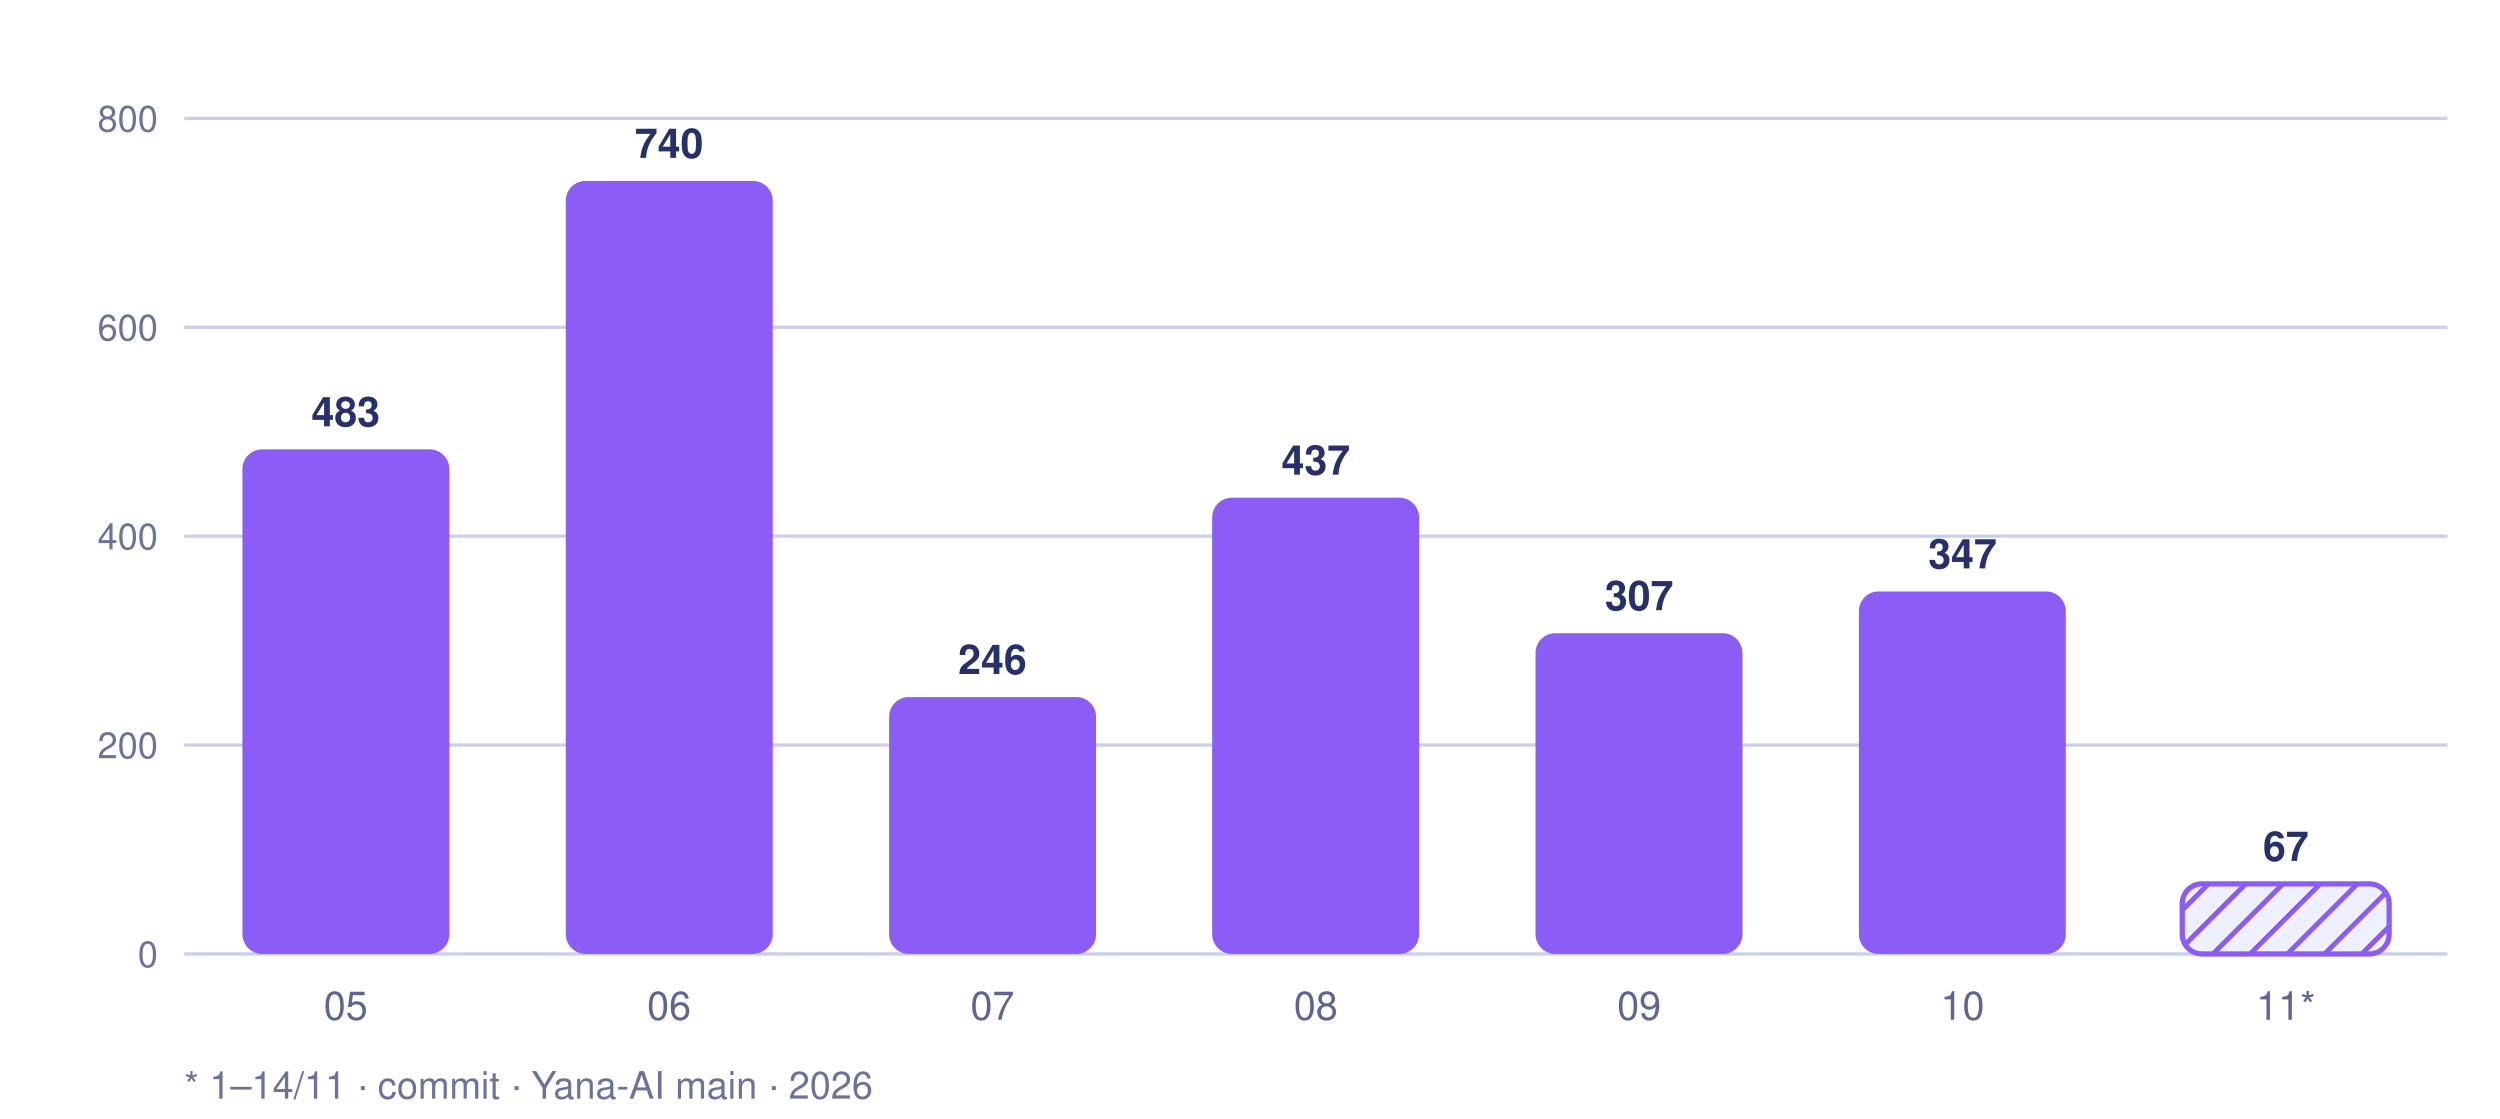
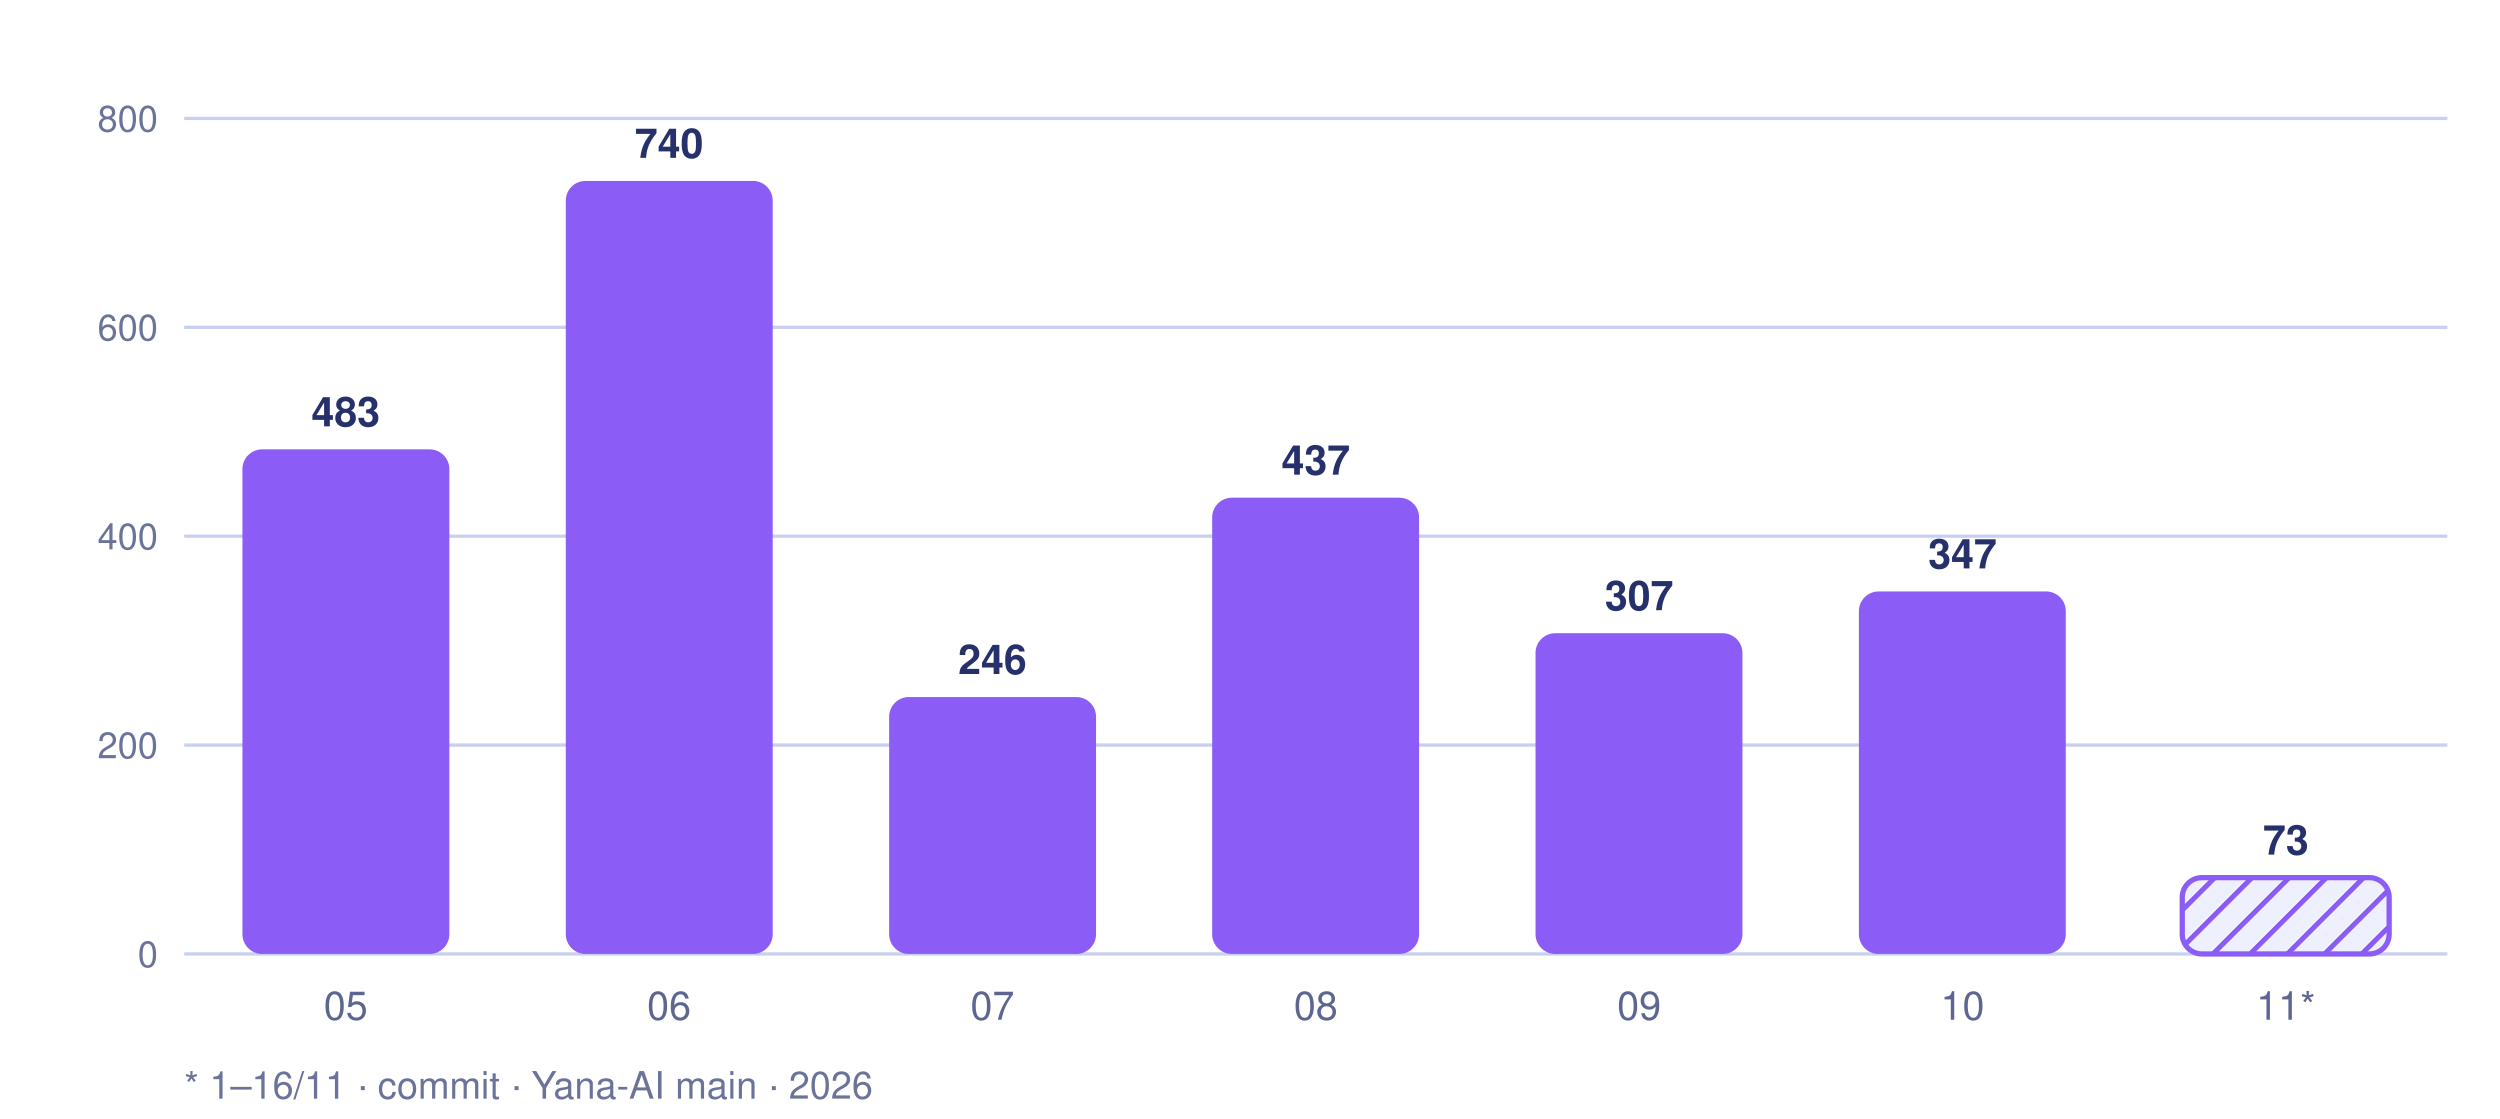
<svg xmlns="http://www.w3.org/2000/svg" viewBox="0 0 760 340" role="img" font-family="-apple-system,BlinkMacSystemFont,'Segoe UI',Helvetica,Arial,sans-serif">
  <defs>
    <pattern id="hatch" width="8" height="8" patternUnits="userSpaceOnUse" patternTransform="rotate(45)">
      <rect width="8" height="8" fill="#eef0ff" />
      <line x1="0" y1="0" x2="0" y2="8" stroke="#8b5cf6" stroke-width="3" />
    </pattern>
  </defs>
  <line x1="56" y1="290.0" x2="744" y2="290.0" stroke="#c9cff0" stroke-width="1" />
  <text x="48" y="294.0" text-anchor="end" font-size="11" fill="#6b7399">0</text>
  <line x1="56" y1="226.5" x2="744" y2="226.5" stroke="#c9cff0" stroke-width="1" />
  <text x="48" y="230.5" text-anchor="end" font-size="11" fill="#6b7399">200</text>
  <line x1="56" y1="163.0" x2="744" y2="163.0" stroke="#c9cff0" stroke-width="1" />
  <text x="48" y="167.0" text-anchor="end" font-size="11" fill="#6b7399">400</text>
  <line x1="56" y1="99.5" x2="744" y2="99.5" stroke="#c9cff0" stroke-width="1" />
  <text x="48" y="103.5" text-anchor="end" font-size="11" fill="#6b7399">600</text>
  <line x1="56" y1="36.0" x2="744" y2="36.0" stroke="#c9cff0" stroke-width="1" />
  <text x="48" y="40.0" text-anchor="end" font-size="11" fill="#6b7399">800</text>
  <rect x="73.7" y="136.6" width="62.9" height="153.4" rx="6" fill="#8b5cf6" stroke="#8b5cf6" stroke-width="0" />
  <text x="105.1" y="129.6" text-anchor="middle" font-size="12.5" font-weight="800" fill="#26306a">483</text>
  <text x="105.1" y="310" text-anchor="middle" font-size="12" fill="#5d6591">05</text>
  <rect x="172.0" y="55.0" width="62.9" height="235.0" rx="6" fill="#8b5cf6" stroke="#8b5cf6" stroke-width="0" />
  <text x="203.4" y="48.0" text-anchor="middle" font-size="12.5" font-weight="800" fill="#26306a">740</text>
  <text x="203.4" y="310" text-anchor="middle" font-size="12" fill="#5d6591">06</text>
  <rect x="270.3" y="211.9" width="62.9" height="78.1" rx="6" fill="#8b5cf6" stroke="#8b5cf6" stroke-width="0" />
  <text x="301.7" y="204.9" text-anchor="middle" font-size="12.5" font-weight="800" fill="#26306a">246</text>
  <text x="301.7" y="310" text-anchor="middle" font-size="12" fill="#5d6591">07</text>
  <rect x="368.5" y="151.3" width="62.9" height="138.7" rx="6" fill="#8b5cf6" stroke="#8b5cf6" stroke-width="0" />
  <text x="400.0" y="144.3" text-anchor="middle" font-size="12.5" font-weight="800" fill="#26306a">437</text>
  <text x="400.0" y="310" text-anchor="middle" font-size="12" fill="#5d6591">08</text>
  <rect x="466.8" y="192.5" width="62.9" height="97.5" rx="6" fill="#8b5cf6" stroke="#8b5cf6" stroke-width="0" />
  <text x="498.3" y="185.5" text-anchor="middle" font-size="12.5" font-weight="800" fill="#26306a">307</text>
  <text x="498.3" y="310" text-anchor="middle" font-size="12" fill="#5d6591">09</text>
  <rect x="565.1" y="179.8" width="62.9" height="110.2" rx="6" fill="#8b5cf6" stroke="#8b5cf6" stroke-width="0" />
  <text x="596.6" y="172.8" text-anchor="middle" font-size="12.5" font-weight="800" fill="#26306a">347</text>
  <text x="596.6" y="310" text-anchor="middle" font-size="12" fill="#5d6591">10</text>
-   <rect x="663.4" y="268.7" width="62.9" height="21.3" rx="6" fill="url(#hatch)" stroke="#8b5cf6" stroke-width="1.6" />
-   <text x="694.9" y="261.7" text-anchor="middle" font-size="12.5" font-weight="800" fill="#26306a">67</text>
+   <rect x="663.4" y="266.8" width="62.9" height="23.2" rx="6" fill="url(#hatch)" stroke="#8b5cf6" stroke-width="1.6" />
+   <text x="694.9" y="259.8" text-anchor="middle" font-size="12.5" font-weight="800" fill="#26306a">73</text>
  <text x="694.9" y="310" text-anchor="middle" font-size="12" fill="#5d6591">11*</text>
-   <text x="56" y="334" font-size="11.5" fill="#6b7399">* 1–14/11 · commit · Yana-AI main · 2026</text>
+   <text x="56" y="334" font-size="11.5" fill="#6b7399">* 1–16/11 · commit · Yana-AI main · 2026</text>
</svg>
